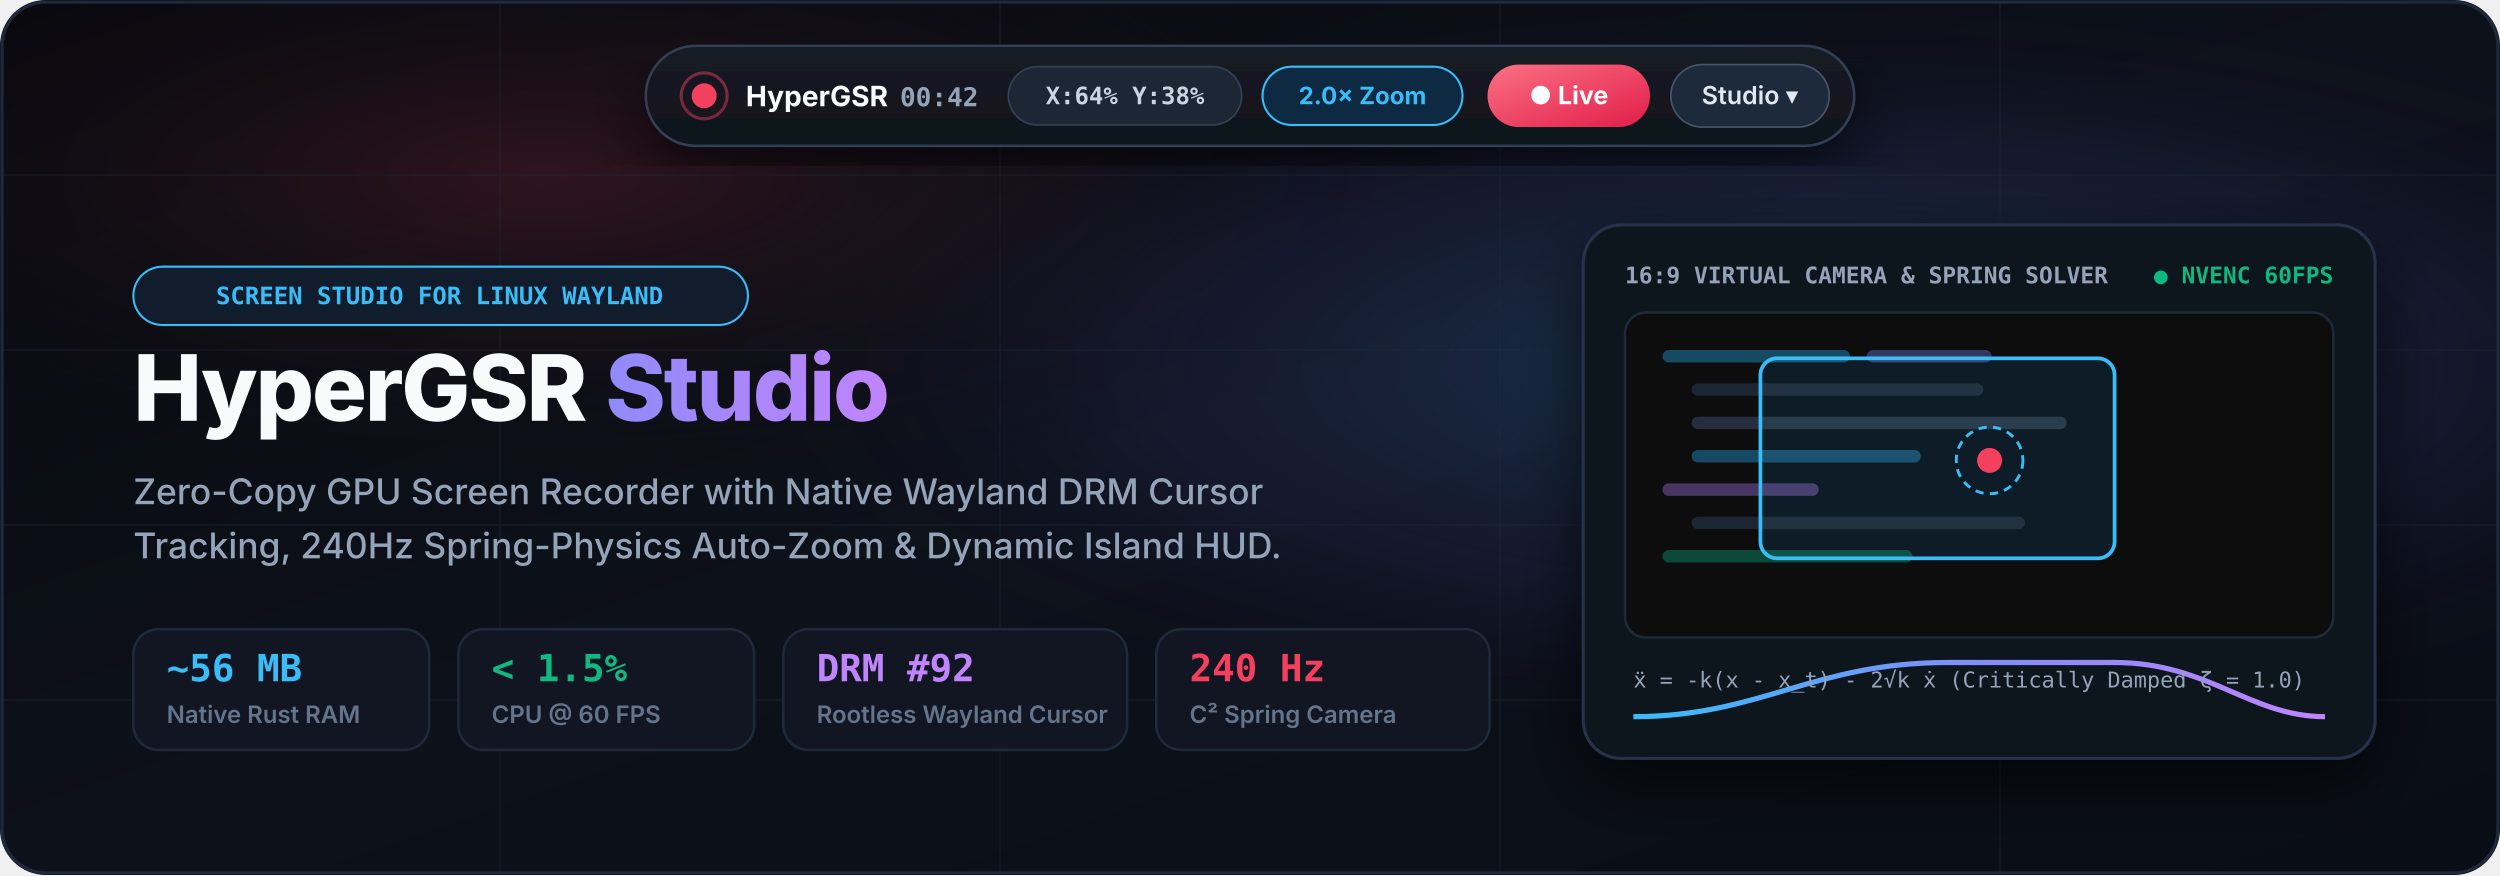
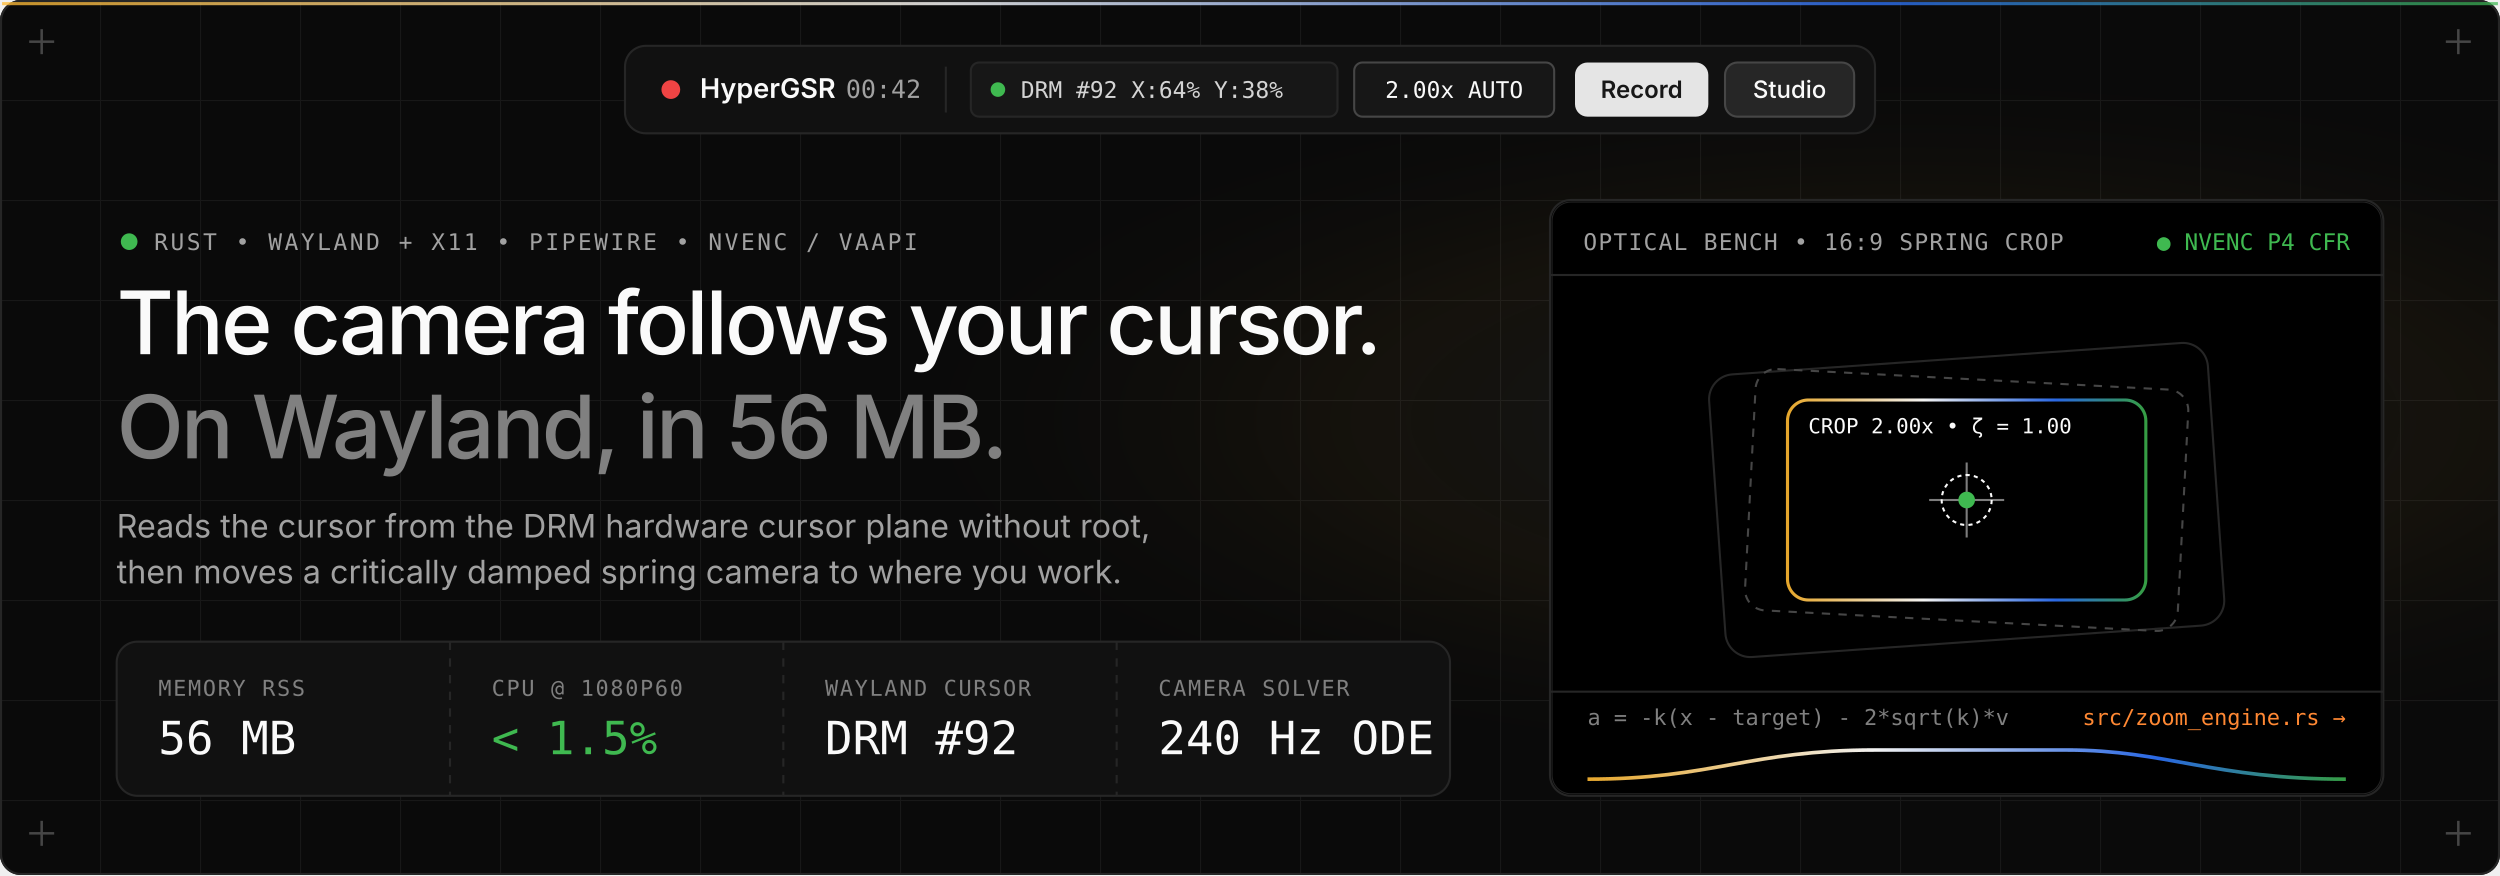
- <svg xmlns="http://www.w3.org/2000/svg" viewBox="0 0 1200 420" width="100%" height="100%">
+ <svg xmlns="http://www.w3.org/2000/svg" viewBox="0 0 1200 420" width="1200" height="420">
  <defs>
-     <linearGradient id="bgGrad" x1="0%" y1="0%" x2="100%" y2="100%">
-       <stop offset="0%" stop-color="#07090E" />
-       <stop offset="50%" stop-color="#0D111A" />
-       <stop offset="100%" stop-color="#090D16" />
+     <linearGradient id="solarSpectrum" x1="0%" y1="0%" x2="100%" y2="0%">
+       <stop offset="0%" stop-color="#ffb931" stop-opacity="0.9" />
+       <stop offset="38%" stop-color="#ffffff" stop-opacity="0.95" />
+       <stop offset="75%" stop-color="#2e73fc" stop-opacity="0.9" />
+       <stop offset="100%" stop-color="#3fb950" stop-opacity="0.85" />
    </linearGradient>
-     <radialGradient id="glowCyan" cx="72%" cy="42%" r="45%">
-       <stop offset="0%" stop-color="#38BDF8" stop-opacity="0.22" />
-       <stop offset="60%" stop-color="#6366F1" stop-opacity="0.08" />
-       <stop offset="100%" stop-color="#000000" stop-opacity="0" />
+     <radialGradient id="subtleGlow" cx="76%" cy="48%" r="42%">
+       <stop offset="0%" stop-color="#2e73fc" stop-opacity="0.10" />
+       <stop offset="55%" stop-color="#ffb931" stop-opacity="0.04" />
+       <stop offset="100%" stop-color="#0a0a0a" stop-opacity="0" />
    </radialGradient>
-     <radialGradient id="glowRed" cx="22%" cy="20%" r="38%">
-       <stop offset="0%" stop-color="#F43F5E" stop-opacity="0.16" />
-       <stop offset="100%" stop-color="#000000" stop-opacity="0" />
-     </radialGradient>
-     <linearGradient id="islandBg" x1="0%" y1="0%" x2="0%" y2="100%">
-       <stop offset="0%" stop-color="#181C26" />
-       <stop offset="100%" stop-color="#0F1219" />
-     </linearGradient>
-     <linearGradient id="accentGrad" x1="0%" y1="0%" x2="100%" y2="0%">
-       <stop offset="0%" stop-color="#38BDF8" />
-       <stop offset="50%" stop-color="#818CF8" />
-       <stop offset="100%" stop-color="#C084FC" />
-     </linearGradient>
-     <linearGradient id="recGrad" x1="0%" y1="0%" x2="100%" y2="100%">
-       <stop offset="0%" stop-color="#FB7185" />
-       <stop offset="100%" stop-color="#E11D48" />
-     </linearGradient>
-     <filter id="dropShadow" x="-10%" y="-10%" width="120%" height="130%">
-       <feDropShadow dx="0" dy="12" stdDeviation="16" flood-color="#000000" flood-opacity="0.65" />
-     </filter>
+     <pattern id="dovetailGrid" width="48" height="48" patternUnits="userSpaceOnUse">
+       <path d="M 48 0 L 0 0 0 48" fill="none" stroke="#1c1c1c" stroke-width="1" />
+     </pattern>
  </defs>
-   <rect width="1200" height="420" rx="22" fill="url(#bgGrad)" />
-   <rect width="1200" height="420" rx="22" fill="url(#glowCyan)" />
-   <rect width="1200" height="420" rx="22" fill="url(#glowRed)" />
-   <rect x="1" y="1" width="1198" height="418" rx="21" fill="none" stroke="#1E293B" stroke-width="1.5" />
-   <g stroke="#1E293B" stroke-width="0.6" opacity="0.45">
-     <line x1="0" y1="84" x2="1200" y2="84" />
-     <line x1="0" y1="168" x2="1200" y2="168" />
-     <line x1="0" y1="252" x2="1200" y2="252" />
-     <line x1="0" y1="336" x2="1200" y2="336" />
-     <line x1="240" y1="0" x2="240" y2="420" />
-     <line x1="480" y1="0" x2="480" y2="420" />
-     <line x1="720" y1="0" x2="720" y2="420" />
-     <line x1="960" y1="0" x2="960" y2="420" />
+   <rect width="1200" height="420" rx="10" fill="#0a0a0a" />
+   <rect width="1200" height="420" rx="10" fill="url(#dovetailGrid)" opacity="0.75" />
+   <rect width="1200" height="420" rx="10" fill="url(#subtleGlow)" />
+   <rect x="0.5" y="0.5" width="1199" height="419" rx="9.5" fill="none" stroke="#262626" stroke-width="1" />
+   <rect x="1" y="1" width="1198" height="1.5" fill="url(#solarSpectrum)" opacity="0.85" />
+   <g stroke="#464646" stroke-width="1.2">
+     <path d="M 20 14 L 20 26 M 14 20 L 26 20" />
+     <path d="M 1180 14 L 1180 26 M 1174 20 L 1186 20" />
+     <path d="M 20 394 L 20 406 M 14 400 L 26 400" />
+     <path d="M 1180 394 L 1180 406 M 1174 400 L 1186 400" />
  </g>
-   <g filter="url(#dropShadow)" transform="translate(310, 22)">
-     <rect x="0" y="0" width="580" height="48" rx="24" fill="url(#islandBg)" stroke="#334155" stroke-width="1.2" />
-     <circle cx="28" cy="24" r="6" fill="#F43F5E">
-       <animate attributeName="opacity" values="1;0.35;1" dur="1.6s" repeatCount="indefinite" />
-     </circle>
-     <circle cx="28" cy="24" r="11" fill="none" stroke="#F43F5E" stroke-width="1.5" opacity="0.45">
-       <animate attributeName="r" values="6;13;6" dur="1.6s" repeatCount="indefinite" />
-       <animate attributeName="opacity" values="0.7;0;0.7" dur="1.6s" repeatCount="indefinite" />
-     </circle>
-     <text x="48" y="29" fill="#F8FAFC" font-family="Inter, system-ui, -apple-system, sans-serif" font-size="13.5" font-weight="700">HyperGSR</text>
-     <text x="122" y="29" fill="#94A3B8" font-family="JetBrains Mono, monospace" font-size="12.5" font-weight="600">00:42</text>
-     <rect x="174" y="10" width="112" height="28" rx="14" fill="#1E2534" stroke="#334155" stroke-width="0.8" />
-     <text x="230" y="28" text-anchor="middle" fill="#CBD5E1" font-family="JetBrains Mono, monospace" font-size="11.5" font-weight="600">X:64% Y:38%</text>
-     <rect x="296" y="10" width="96" height="28" rx="14" fill="#0F2942" stroke="#38BDF8" stroke-width="1" />
-     <text x="344" y="28" text-anchor="middle" fill="#38BDF8" font-family="Inter, system-ui, sans-serif" font-size="11.5" font-weight="700">2.0× Zoom</text>
-     <rect x="404" y="9" width="78" height="30" rx="15" fill="url(#recGrad)" />
-     <text x="443" y="28" text-anchor="middle" fill="#FFFFFF" font-family="Inter, system-ui, sans-serif" font-size="12" font-weight="700">● Live</text>
-     <rect x="492" y="9" width="76" height="30" rx="15" fill="#1E293B" stroke="#475569" stroke-width="0.8" />
-     <text x="530" y="28" text-anchor="middle" fill="#E2E8F0" font-family="Inter, system-ui, sans-serif" font-size="12" font-weight="600">Studio ▾</text>
+   <g transform="translate(300, 22)">
+     <rect x="0" y="0" width="600" height="42" rx="10" fill="#111111" stroke="#262626" stroke-width="1" />
+     <circle cx="22" cy="21" r="4.5" fill="#ef4444" />
+     <text x="36" y="25" fill="#fafafa" font-family="Geist, Inter, system-ui, sans-serif" font-size="13" font-weight="600">HyperGSR</text>
+     <text x="106" y="25" fill="#a1a1a1" font-family="Geist Mono, JetBrains Mono, monospace" font-size="12">00:42</text>
+     <line x1="154" y1="10" x2="154" y2="32" stroke="#262626" stroke-width="1" />
+     <rect x="166" y="8" width="176" height="26" rx="4" fill="#171717" stroke="#262626" stroke-width="1" />
+     <circle cx="179" cy="21" r="3.5" fill="#3fb950" />
+     <text x="190" y="25" fill="#d4d4d4" font-family="Geist Mono, JetBrains Mono, monospace" font-size="11" font-weight="500">DRM #92 X:64% Y:38%</text>
+     <rect x="350" y="8" width="96" height="26" rx="4" fill="#171717" stroke="#464646" stroke-width="1" />
+     <text x="398" y="25" text-anchor="middle" fill="#fafafa" font-family="Geist Mono, JetBrains Mono, monospace" font-size="11" font-weight="500">2.00x AUTO</text>
+     <rect x="456" y="8" width="64" height="26" rx="6" fill="#e5e5e5" />
+     <text x="488" y="25" text-anchor="middle" fill="#171717" font-family="Geist, Inter, system-ui, sans-serif" font-size="11.5" font-weight="600">Record</text>
+     <rect x="528" y="8" width="62" height="26" rx="6" fill="#262626" stroke="#464646" stroke-width="1" />
+     <text x="559" y="25" text-anchor="middle" fill="#fafafa" font-family="Geist, Inter, system-ui, sans-serif" font-size="11.5" font-weight="500">Studio</text>
  </g>
-   <g transform="translate(64, 128)">
-     <rect x="0" y="0" width="295" height="28" rx="14" fill="#111C2D" stroke="#38BDF8" stroke-width="1" />
-     <text x="147" y="18" text-anchor="middle" fill="#38BDF8" font-family="JetBrains Mono, monospace" font-size="11.5" font-weight="700">SCREEN STUDIO FOR LINUX WAYLAND</text>
-     <text x="0" y="74" fill="#F8FAFC" font-family="Inter, system-ui, -apple-system, sans-serif" font-size="44" font-weight="800" letter-spacing="-1">
-       HyperGSR <tspan fill="url(#accentGrad)">Studio</tspan>
-     </text>
-     <text x="0" y="114" fill="#94A3B8" font-family="Inter, system-ui, sans-serif" font-size="17" font-weight="500">
-       Zero-Copy GPU Screen Recorder with Native Wayland DRM Cursor
-     </text>
-     <text x="0" y="140" fill="#94A3B8" font-family="Inter, system-ui, sans-serif" font-size="17" font-weight="500">
-       Tracking, 240Hz Spring-Physics Auto-Zoom &amp; Dynamic Island HUD.
-     </text>
-     <g transform="translate(0, 174)">
-       <rect x="0" y="0" width="142" height="58" rx="12" fill="#111622" stroke="#1E293B" stroke-width="1.2" />
-       <text x="16" y="25" fill="#38BDF8" font-family="JetBrains Mono, monospace" font-size="18" font-weight="800">~56 MB</text>
-       <text x="16" y="45" fill="#64748B" font-family="Inter, system-ui, sans-serif" font-size="11.5" font-weight="600">Native Rust RAM</text>
-       <rect x="156" y="0" width="142" height="58" rx="12" fill="#111622" stroke="#1E293B" stroke-width="1.2" />
-       <text x="172" y="25" fill="#10B981" font-family="JetBrains Mono, monospace" font-size="18" font-weight="800">&lt; 1.5%</text>
-       <text x="172" y="45" fill="#64748B" font-family="Inter, system-ui, sans-serif" font-size="11.5" font-weight="600">CPU @ 60 FPS</text>
-       <rect x="312" y="0" width="165" height="58" rx="12" fill="#111622" stroke="#1E293B" stroke-width="1.2" />
-       <text x="328" y="25" fill="#C084FC" font-family="JetBrains Mono, monospace" font-size="18" font-weight="800">DRM #92</text>
-       <text x="328" y="45" fill="#64748B" font-family="Inter, system-ui, sans-serif" font-size="11.5" font-weight="600">Rootless Wayland Cursor</text>
-       <rect x="491" y="0" width="160" height="58" rx="12" fill="#111622" stroke="#1E293B" stroke-width="1.2" />
-       <text x="507" y="25" fill="#F43F5E" font-family="JetBrains Mono, monospace" font-size="18" font-weight="800">240 Hz</text>
-       <text x="507" y="45" fill="#64748B" font-family="Inter, system-ui, sans-serif" font-size="11.5" font-weight="600">C² Spring Camera</text>
+   <g transform="translate(56, 108)">
+     <circle cx="6" cy="8" r="4" fill="#3fb950" />
+     <text x="18" y="12" fill="#a1a1a1" font-family="Geist Mono, JetBrains Mono, monospace" font-size="11" font-weight="500" letter-spacing="1.2">RUST • WAYLAND + X11 • PIPEWIRE • NVENC / VAAPI</text>
+     <text x="0" y="62" fill="#fafafa" font-family="Geist, Inter, system-ui, sans-serif" font-size="42" font-weight="500" letter-spacing="-1.3">The camera follows your cursor.</text>
+     <text x="0" y="112" fill="#808080" font-family="Geist, Inter, system-ui, sans-serif" font-size="42" font-weight="500" letter-spacing="-1.3">On Wayland, in 56 MB.</text>
+     <text x="0" y="150" fill="#a1a1a1" font-family="Geist, Inter, system-ui, sans-serif" font-size="15.5" font-weight="400">Reads the cursor from the DRM hardware cursor plane without root,</text>
+     <text x="0" y="172" fill="#a1a1a1" font-family="Geist, Inter, system-ui, sans-serif" font-size="15.5" font-weight="400">then moves a critically damped spring camera to where you work.</text>
+     <g transform="translate(0, 200)">
+       <rect x="0" y="0" width="640" height="74" rx="10" fill="#111111" stroke="#262626" stroke-width="1" />
+       <line x1="160" y1="0" x2="160" y2="74" stroke="#262626" stroke-width="1" stroke-dasharray="4 4" />
+       <line x1="320" y1="0" x2="320" y2="74" stroke="#262626" stroke-width="1" stroke-dasharray="4 4" />
+       <line x1="480" y1="0" x2="480" y2="74" stroke="#262626" stroke-width="1" stroke-dasharray="4 4" />
+       <text x="20" y="26" fill="#808080" font-family="Geist Mono, JetBrains Mono, monospace" font-size="10.5" letter-spacing="0.8">MEMORY RSS</text>
+       <text x="20" y="54" fill="#fafafa" font-family="Geist Mono, JetBrains Mono, monospace" font-size="22" font-weight="500">56 MB</text>
+       <text x="180" y="26" fill="#808080" font-family="Geist Mono, JetBrains Mono, monospace" font-size="10.5" letter-spacing="0.8">CPU @ 1080P60</text>
+       <text x="180" y="54" fill="#3fb950" font-family="Geist Mono, JetBrains Mono, monospace" font-size="22" font-weight="500">&lt; 1.5%</text>
+       <text x="340" y="26" fill="#808080" font-family="Geist Mono, JetBrains Mono, monospace" font-size="10.5" letter-spacing="0.8">WAYLAND CURSOR</text>
+       <text x="340" y="54" fill="#fafafa" font-family="Geist Mono, JetBrains Mono, monospace" font-size="22" font-weight="500">DRM #92</text>
+       <text x="500" y="26" fill="#808080" font-family="Geist Mono, JetBrains Mono, monospace" font-size="10.5" letter-spacing="0.8">CAMERA SOLVER</text>
+       <text x="500" y="54" fill="#fafafa" font-family="Geist Mono, JetBrains Mono, monospace" font-size="22" font-weight="500">240 Hz ODE</text>
    </g>
  </g>
-   <g transform="translate(760, 108)" filter="url(#dropShadow)">
-     <rect x="0" y="0" width="380" height="256" rx="18" fill="#0E131D" stroke="#263248" stroke-width="1.5" />
-     <text x="20" y="28" fill="#94A3B8" font-family="JetBrains Mono, monospace" font-size="11" font-weight="700">16:9 VIRTUAL CAMERA &amp; SPRING SOLVER</text>
-     <text x="360" y="28" text-anchor="end" fill="#10B981" font-family="JetBrains Mono, monospace" font-size="11" font-weight="700">● NVENC 60FPS</text>
-     <rect x="20" y="42" width="340" height="156" rx="10" fill="#080B11" stroke="#1E293B" stroke-width="1.2" />
-     <g opacity="0.35">
-       <rect x="38" y="60" width="90" height="6" rx="3" fill="#38BDF8" />
-       <rect x="136" y="60" width="60" height="6" rx="3" fill="#818CF8" />
-       <rect x="52" y="76" width="140" height="6" rx="3" fill="#475569" />
-       <rect x="52" y="92" width="180" height="6" rx="3" fill="#64748B" />
-       <rect x="52" y="108" width="110" height="6" rx="3" fill="#38BDF8" />
-       <rect x="38" y="124" width="75" height="6" rx="3" fill="#C084FC" />
-       <rect x="52" y="140" width="160" height="6" rx="3" fill="#475569" />
-       <rect x="38" y="156" width="120" height="6" rx="3" fill="#10B981" />
+   <g transform="translate(744, 96)">
+     <rect x="0" y="0" width="400" height="286" rx="10" fill="#000000" stroke="#262626" stroke-width="1" />
+     <rect x="1" y="1" width="398" height="284" rx="9" fill="none" stroke="#464646" stroke-width="0.5" opacity="0.5" />
+     <text x="16" y="24" fill="#a1a1a1" font-family="Geist Mono, JetBrains Mono, monospace" font-size="11" letter-spacing="0.6">OPTICAL BENCH • 16:9 SPRING CROP</text>
+     <text x="384" y="24" text-anchor="end" fill="#3fb950" font-family="Geist Mono, JetBrains Mono, monospace" font-size="11">● NVENC P4 CFR</text>
+     <line x1="0" y1="36" x2="400" y2="36" stroke="#262626" stroke-width="1" />
+     <g transform="translate(200, 144)">
+       <rect x="-120" y="-68" width="240" height="136" rx="12" fill="none" stroke="#262626" stroke-width="1" transform="rotate(-4)" />
+       <rect x="-104" y="-58" width="208" height="116" rx="10" fill="none" stroke="#464646" stroke-width="1" stroke-dasharray="4 4" transform="rotate(3)" />
+       <rect x="-86" y="-48" width="172" height="96" rx="10" fill="none" stroke="url(#solarSpectrum)" stroke-width="1.5" />
+       <line x1="-18" y1="0" x2="18" y2="0" stroke="#fafafa" stroke-width="1" opacity="0.5" />
+       <line x1="0" y1="-18" x2="0" y2="18" stroke="#fafafa" stroke-width="1" opacity="0.5" />
+       <circle cx="0" cy="0" r="4" fill="#3fb950" />
+       <circle cx="0" cy="0" r="12" fill="none" stroke="#fafafa" stroke-width="1" stroke-dasharray="2 2" />
+       <text x="-76" y="-32" fill="#fafafa" font-family="Geist Mono, JetBrains Mono, monospace" font-size="10">CROP 2.00x • ζ = 1.00</text>
    </g>
-     <rect x="85" y="64" width="170" height="96" rx="8" fill="#38BDF8" fill-opacity="0.09" stroke="#38BDF8" stroke-width="1.8">
-       <animate attributeName="x" values="30;115;115;30" dur="5s" repeatCount="indefinite" />
-       <animate attributeName="y" values="48;68;68;48" dur="5s" repeatCount="indefinite" />
-       <animate attributeName="width" values="320;160;160;320" dur="5s" repeatCount="indefinite" />
-       <animate attributeName="height" values="144;90;90;144" dur="5s" repeatCount="indefinite" />
-     </rect>
-     <g>
-       <circle cx="195" cy="113" r="6" fill="#F43F5E">
-         <animate attributeName="cx" values="190;195;195;190" dur="5s" repeatCount="indefinite" />
-         <animate attributeName="cy" values="120;113;113;120" dur="5s" repeatCount="indefinite" />
-       </circle>
-       <circle cx="195" cy="113" r="16" fill="none" stroke="#38BDF8" stroke-width="1.4" stroke-dasharray="4 3">
-         <animate attributeName="cx" values="190;195;195;190" dur="5s" repeatCount="indefinite" />
-         <animate attributeName="cy" values="120;113;113;120" dur="5s" repeatCount="indefinite" />
-       </circle>
-     </g>
-     <path d="M 24 236 C 85 236, 110 210, 175 210 L 255 210 C 300 210, 320 236, 356 236" fill="none" stroke="url(#accentGrad)" stroke-width="2.5" />
-     <text x="24" y="222" fill="#94A3B8" font-family="JetBrains Mono, monospace" font-size="10.5">ẍ = -k(x - x_t) - 2√k ẋ  (Critically Damped ζ = 1.0)</text>
+     <line x1="0" y1="236" x2="400" y2="236" stroke="#262626" stroke-width="1" />
+     <path d="M 18 278 C 78 278, 96 264, 156 264 L 248 264 C 296 264, 318 278, 382 278" fill="none" stroke="url(#solarSpectrum)" stroke-width="1.75" />
+     <text x="18" y="252" fill="#808080" font-family="Geist Mono, JetBrains Mono, monospace" font-size="10.5">a = -k(x - target) - 2*sqrt(k)*v</text>
+     <text x="382" y="252" text-anchor="end" fill="#ff8833" font-family="Geist Mono, JetBrains Mono, monospace" font-size="10.5">src/zoom_engine.rs →</text>
  </g>
</svg>
